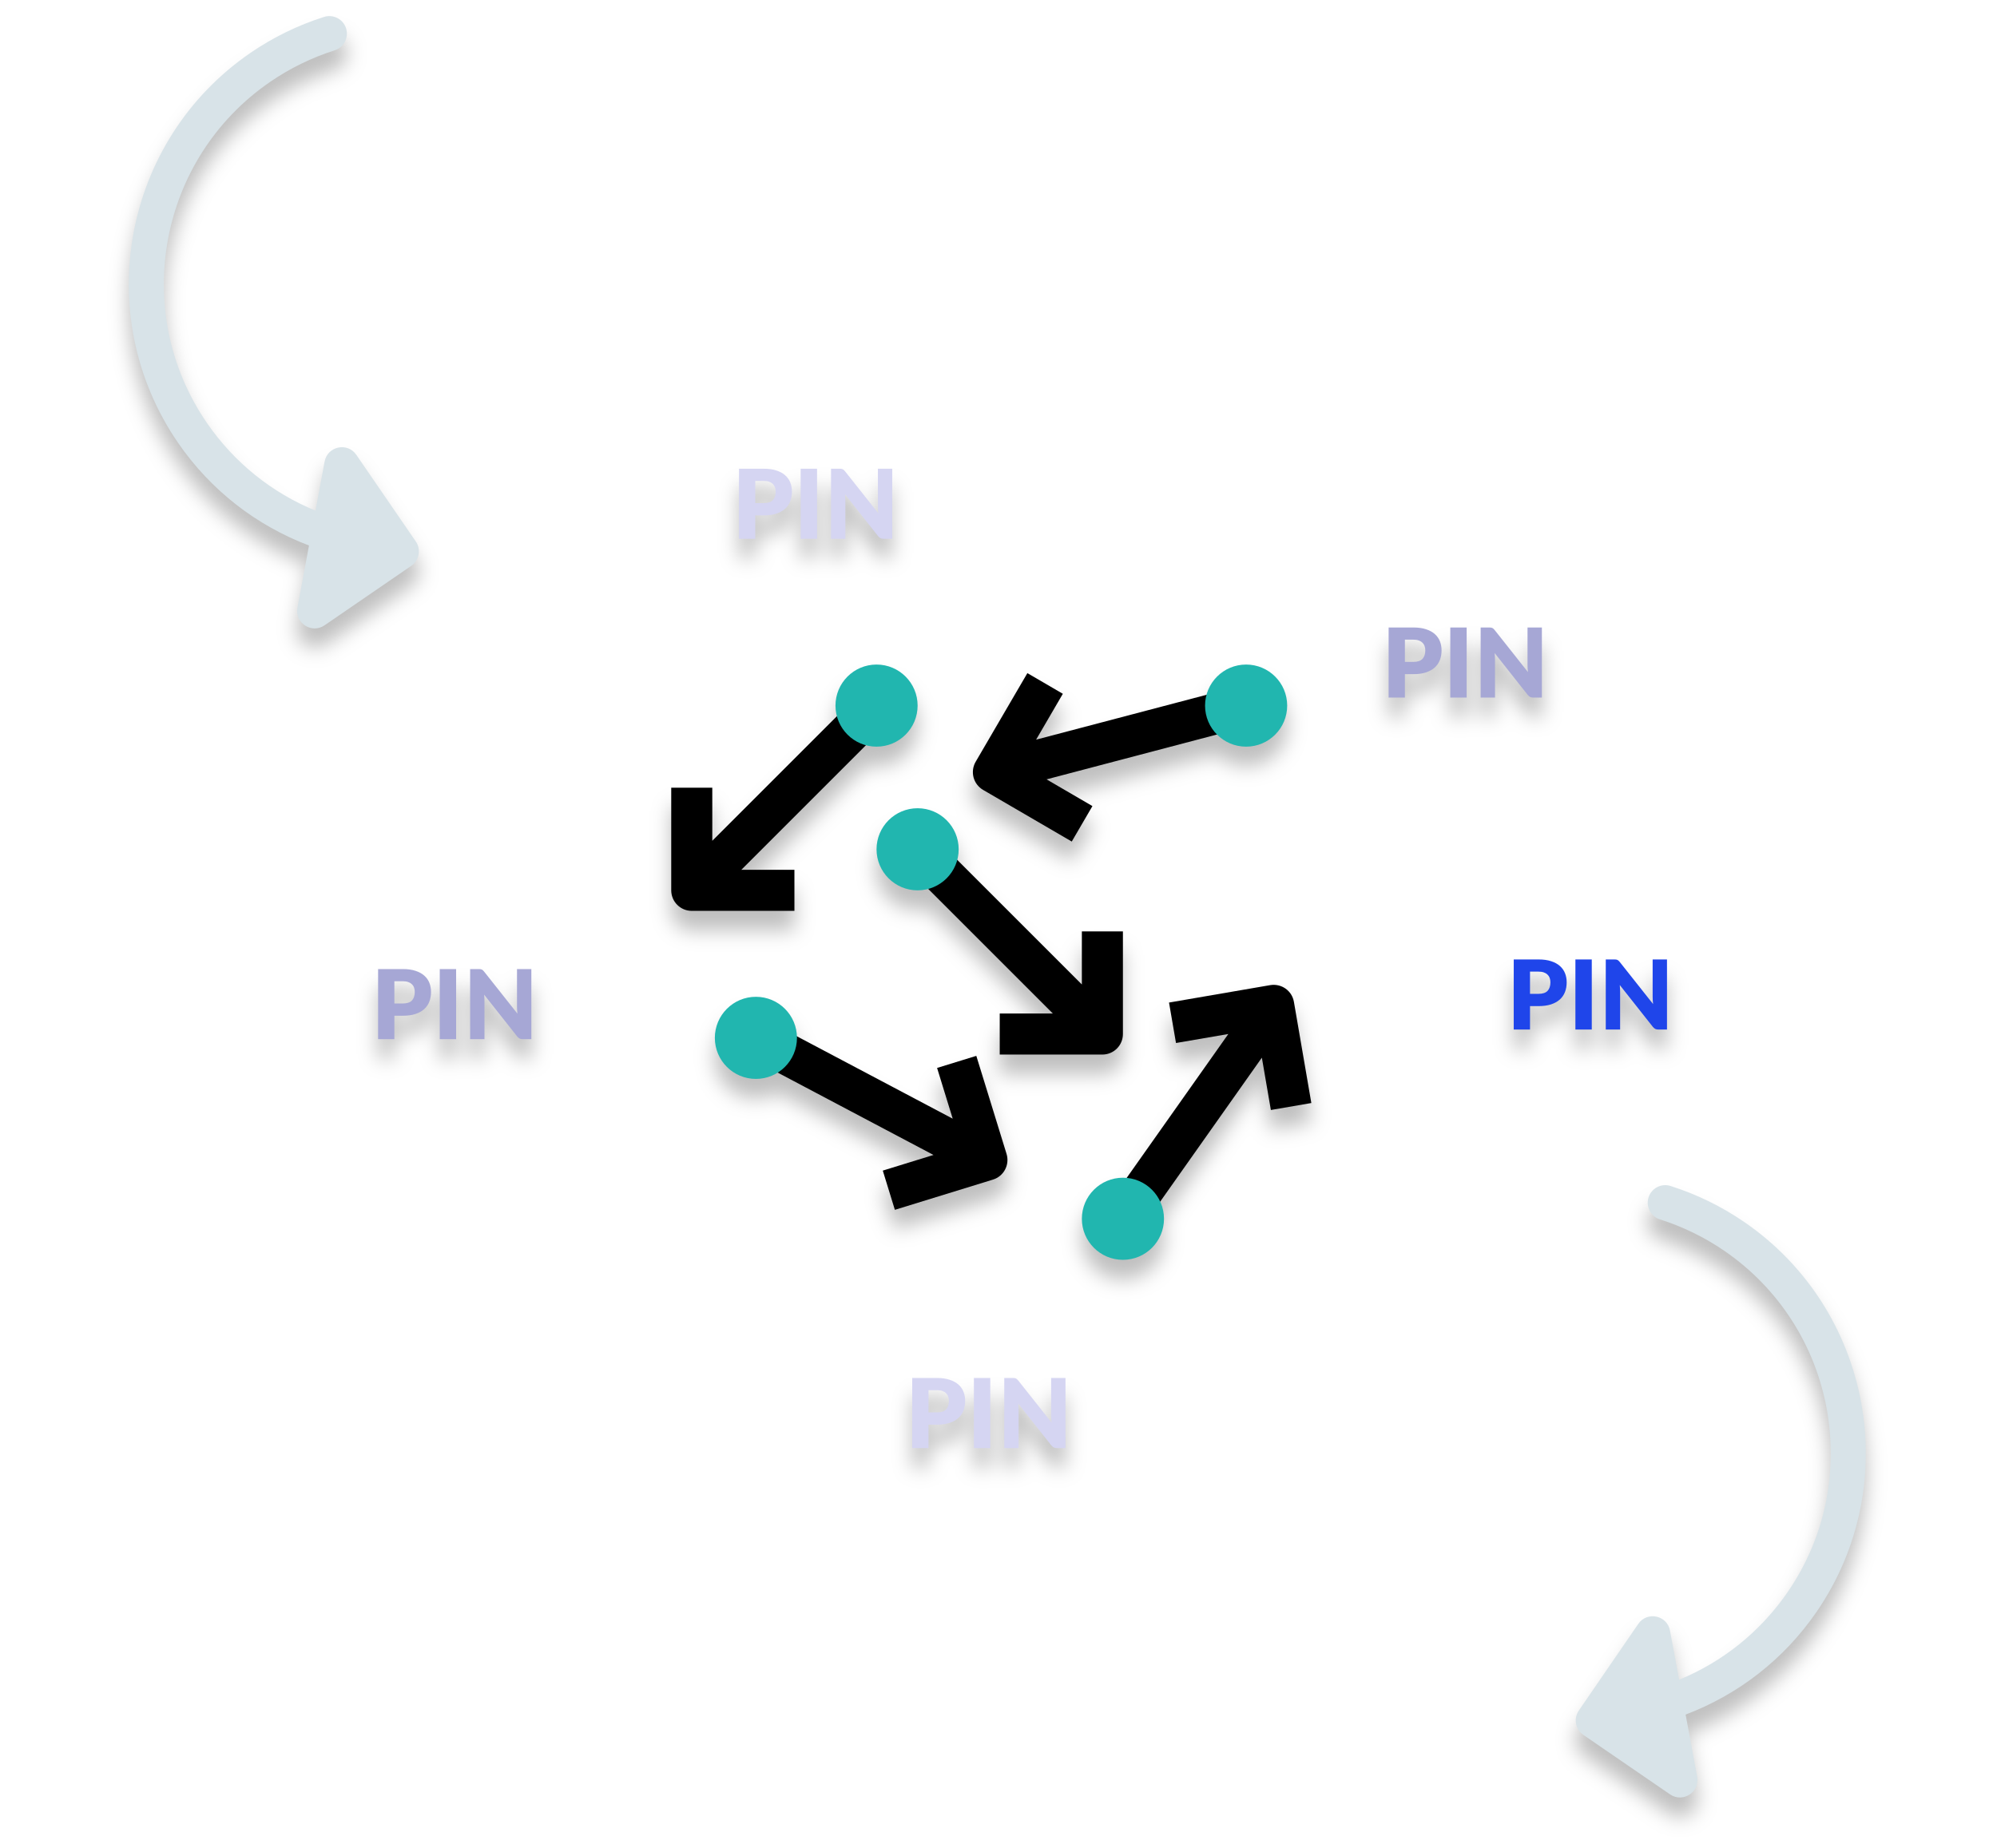
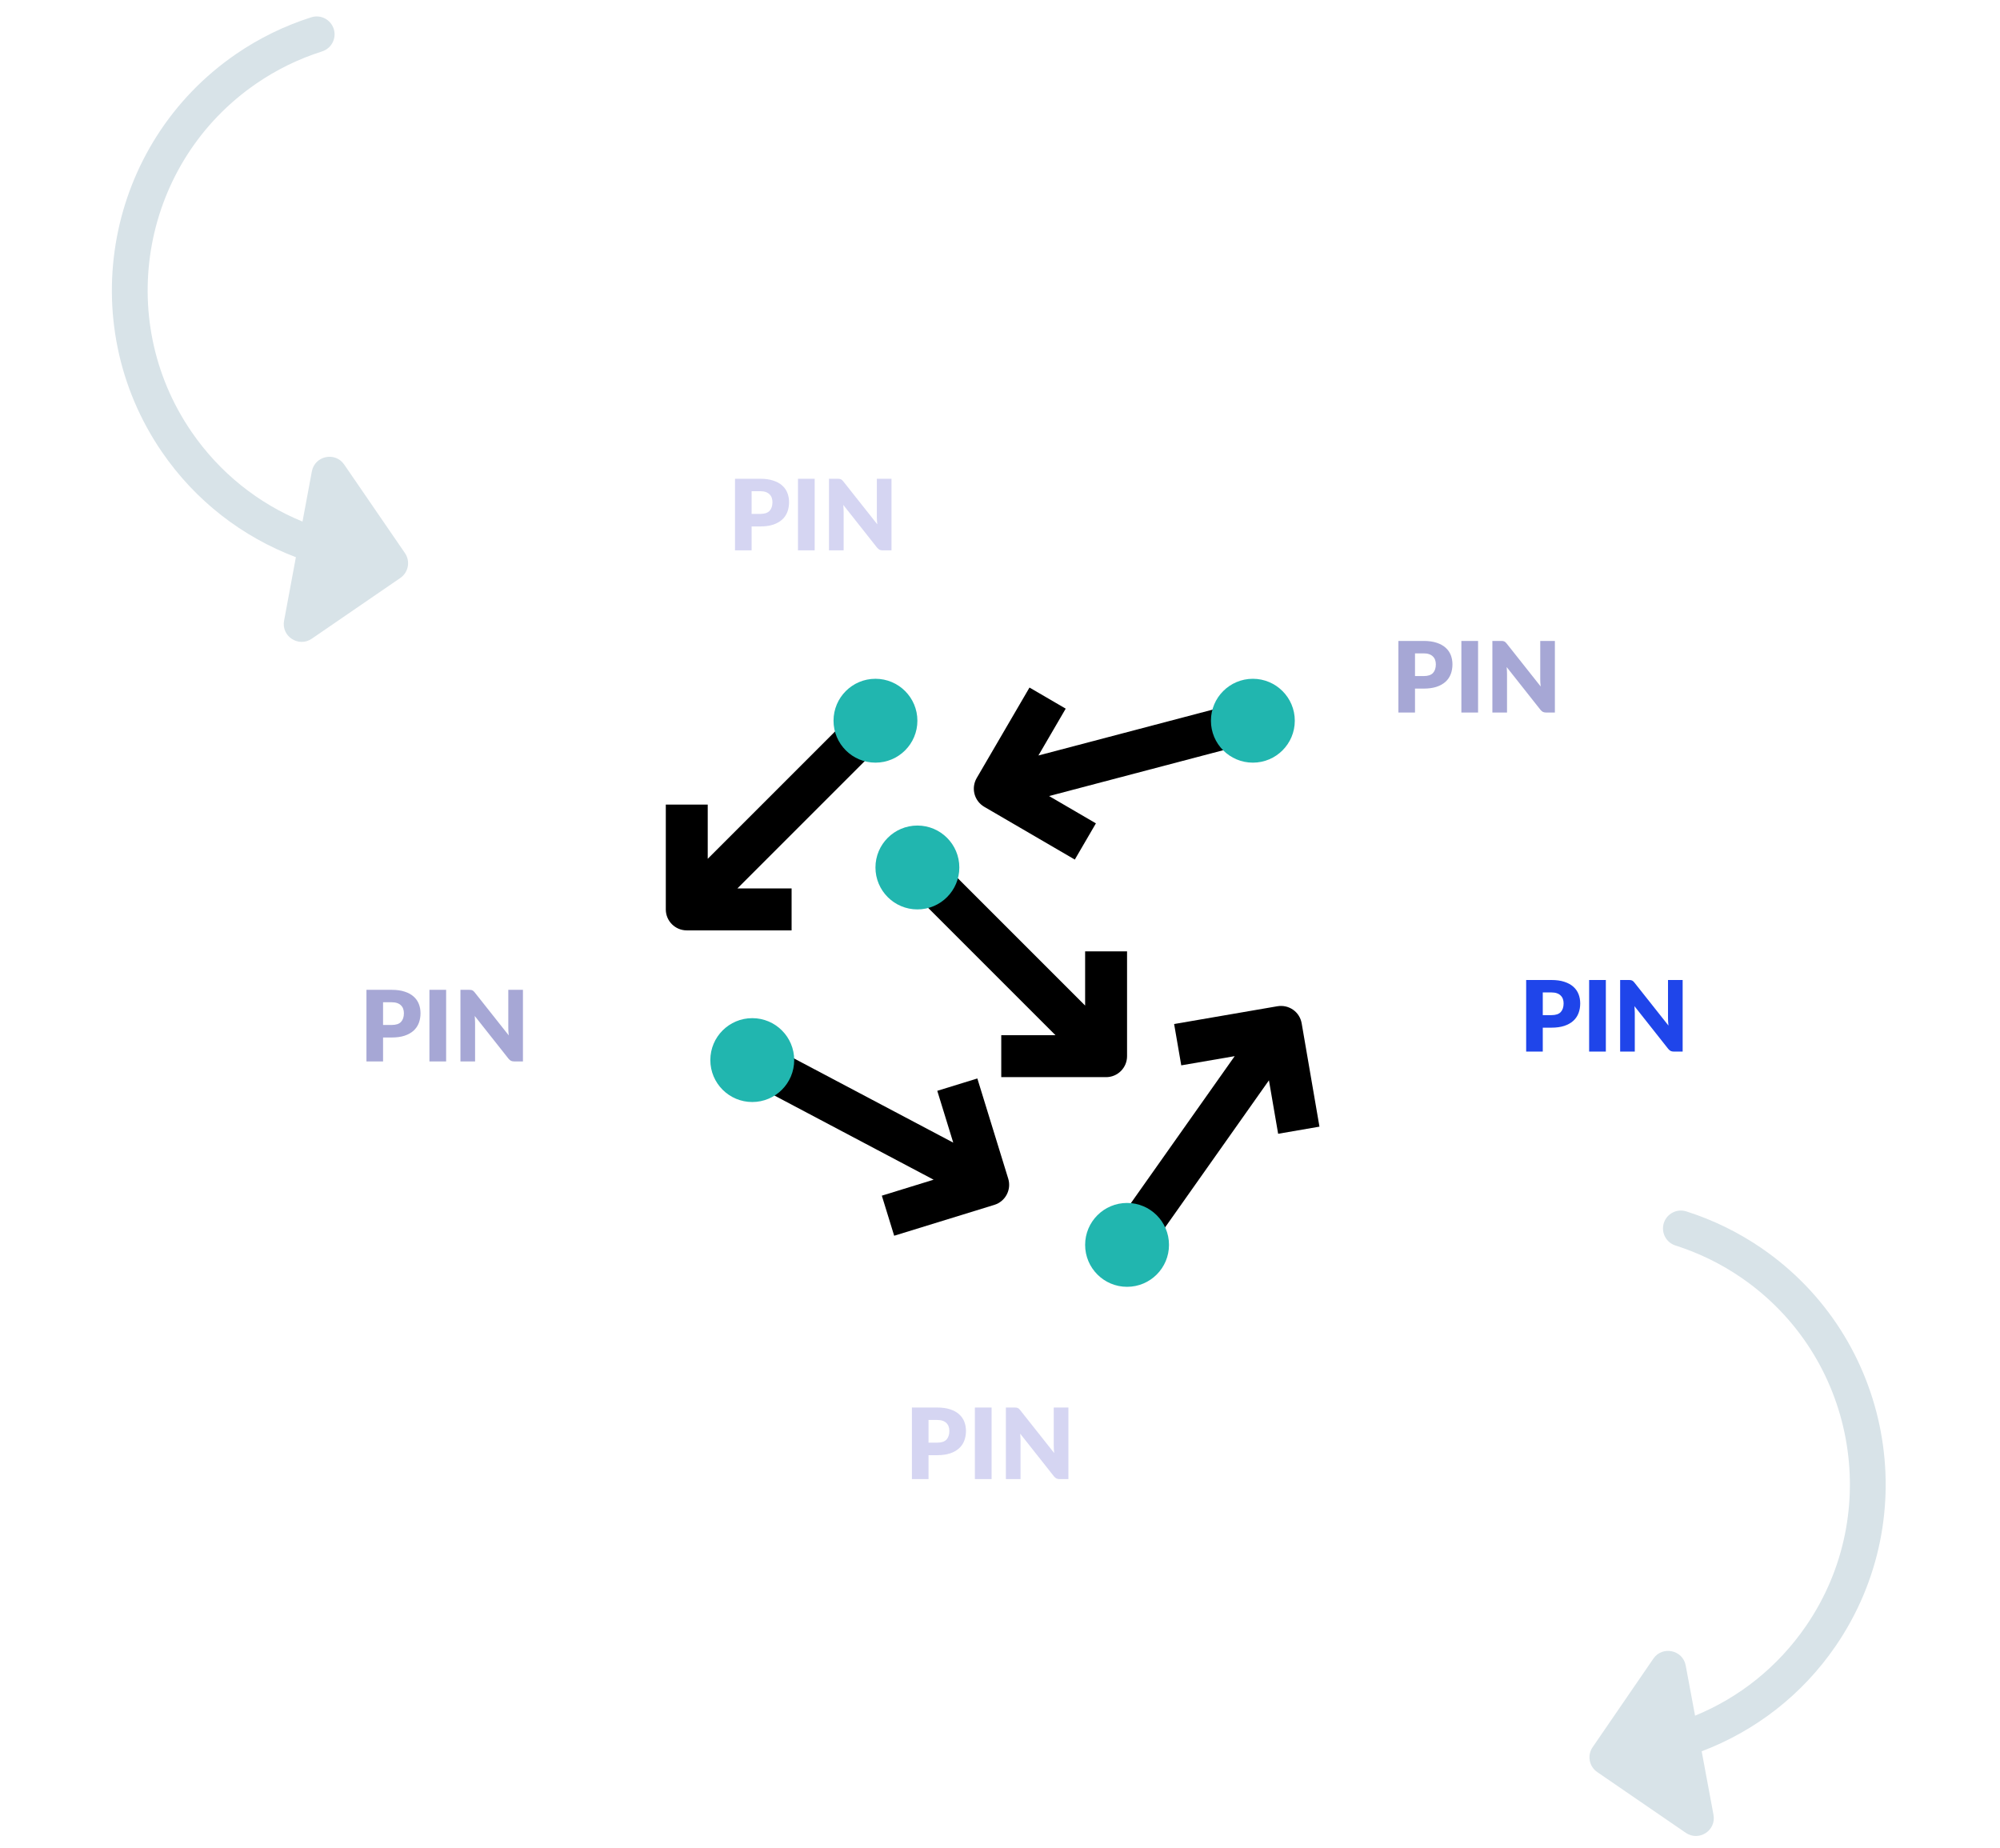
- <svg xmlns="http://www.w3.org/2000/svg" width="415" height="384" viewBox="0 0 415 384" fill="none">
-   <g filter="url(#filter0_d)">
-     <path d="M293.714 137.58C294.594 137.58 295.227 137.37 295.614 136.95C296 136.53 296.194 135.943 296.194 135.19C296.194 134.857 296.144 134.553 296.044 134.28C295.944 134.007 295.79 133.773 295.584 133.58C295.384 133.38 295.127 133.227 294.814 133.12C294.507 133.013 294.14 132.96 293.714 132.96H291.954V137.58H293.714ZM293.714 130.43C294.74 130.43 295.62 130.553 296.354 130.8C297.094 131.04 297.7 131.373 298.174 131.8C298.654 132.227 299.007 132.73 299.234 133.31C299.46 133.89 299.574 134.517 299.574 135.19C299.574 135.917 299.457 136.583 299.224 137.19C298.99 137.797 298.634 138.317 298.154 138.75C297.674 139.183 297.064 139.523 296.324 139.77C295.59 140.01 294.72 140.13 293.714 140.13H291.954V145H288.574V130.43H293.714ZM304.789 145H301.389V130.43H304.789V145ZM320.419 130.43V145H318.659C318.399 145 318.179 144.96 317.999 144.88C317.826 144.793 317.653 144.647 317.479 144.44L310.609 135.75C310.636 136.01 310.653 136.263 310.659 136.51C310.673 136.75 310.679 136.977 310.679 137.19V145H307.699V130.43H309.479C309.626 130.43 309.749 130.437 309.849 130.45C309.949 130.463 310.039 130.49 310.119 130.53C310.199 130.563 310.276 130.613 310.349 130.68C310.423 130.747 310.506 130.837 310.599 130.95L317.529 139.7C317.496 139.42 317.473 139.15 317.459 138.89C317.446 138.623 317.439 138.373 317.439 138.14V130.43H320.419Z" fill="#A6A7D5" />
-     <path d="M158.714 104.58C159.594 104.58 160.227 104.37 160.614 103.95C161 103.53 161.194 102.943 161.194 102.19C161.194 101.857 161.144 101.553 161.044 101.28C160.944 101.007 160.79 100.773 160.584 100.58C160.384 100.38 160.127 100.227 159.814 100.12C159.507 100.013 159.14 99.96 158.714 99.96H156.954V104.58H158.714ZM158.714 97.43C159.74 97.43 160.62 97.553 161.354 97.8C162.094 98.04 162.7 98.373 163.174 98.8C163.654 99.227 164.007 99.73 164.234 100.31C164.46 100.89 164.574 101.517 164.574 102.19C164.574 102.917 164.457 103.583 164.224 104.19C163.99 104.797 163.634 105.317 163.154 105.75C162.674 106.183 162.064 106.523 161.324 106.77C160.59 107.01 159.72 107.13 158.714 107.13H156.954V112H153.574V97.43H158.714ZM169.789 112H166.389V97.43H169.789V112ZM185.419 97.43V112H183.659C183.399 112 183.179 111.96 182.999 111.88C182.826 111.793 182.653 111.647 182.479 111.44L175.609 102.75C175.636 103.01 175.653 103.263 175.659 103.51C175.673 103.75 175.679 103.977 175.679 104.19V112H172.699V97.43H174.479C174.626 97.43 174.749 97.437 174.849 97.45C174.949 97.463 175.039 97.49 175.119 97.53C175.199 97.563 175.276 97.613 175.349 97.68C175.423 97.747 175.506 97.837 175.599 97.95L182.529 106.7C182.496 106.42 182.473 106.15 182.459 105.89C182.446 105.623 182.439 105.373 182.439 105.14V97.43H185.419Z" fill="#D5D5F2" />
-     <path d="M83.714 208.58C84.594 208.58 85.227 208.37 85.614 207.95C86 207.53 86.194 206.943 86.194 206.19C86.194 205.857 86.144 205.553 86.044 205.28C85.944 205.007 85.79 204.773 85.584 204.58C85.384 204.38 85.127 204.227 84.814 204.12C84.507 204.013 84.14 203.96 83.714 203.96H81.954V208.58H83.714ZM83.714 201.43C84.74 201.43 85.62 201.553 86.354 201.8C87.094 202.04 87.7 202.373 88.174 202.8C88.654 203.227 89.007 203.73 89.234 204.31C89.46 204.89 89.574 205.517 89.574 206.19C89.574 206.917 89.457 207.583 89.224 208.19C88.99 208.797 88.634 209.317 88.154 209.75C87.674 210.183 87.064 210.523 86.324 210.77C85.59 211.01 84.72 211.13 83.714 211.13H81.954V216H78.574V201.43H83.714ZM94.788 216H91.388V201.43H94.788V216ZM110.419 201.43V216H108.659C108.399 216 108.179 215.96 107.999 215.88C107.826 215.793 107.653 215.647 107.479 215.44L100.609 206.75C100.636 207.01 100.653 207.263 100.659 207.51C100.673 207.75 100.679 207.977 100.679 208.19V216H97.7V201.43H99.48C99.626 201.43 99.749 201.437 99.85 201.45C99.95 201.463 100.039 201.49 100.119 201.53C100.199 201.563 100.276 201.613 100.349 201.68C100.423 201.747 100.506 201.837 100.599 201.95L107.529 210.7C107.496 210.42 107.473 210.15 107.459 209.89C107.446 209.623 107.439 209.373 107.439 209.14V201.43H110.419Z" fill="#A6A7D5" />
-     <path d="M319.714 206.58C320.594 206.58 321.227 206.37 321.614 205.95C322 205.53 322.194 204.943 322.194 204.19C322.194 203.857 322.144 203.553 322.044 203.28C321.944 203.007 321.79 202.773 321.584 202.58C321.384 202.38 321.127 202.227 320.814 202.12C320.507 202.013 320.14 201.96 319.714 201.96H317.954V206.58H319.714ZM319.714 199.43C320.74 199.43 321.62 199.553 322.354 199.8C323.094 200.04 323.7 200.373 324.174 200.8C324.654 201.227 325.007 201.73 325.234 202.31C325.46 202.89 325.574 203.517 325.574 204.19C325.574 204.917 325.457 205.583 325.224 206.19C324.99 206.797 324.634 207.317 324.154 207.75C323.674 208.183 323.064 208.523 322.324 208.77C321.59 209.01 320.72 209.13 319.714 209.13H317.954V214H314.574V199.43H319.714ZM330.789 214H327.389V199.43H330.789V214ZM346.419 199.43V214H344.659C344.399 214 344.179 213.96 343.999 213.88C343.826 213.793 343.653 213.647 343.479 213.44L336.609 204.75C336.636 205.01 336.653 205.263 336.659 205.51C336.673 205.75 336.679 205.977 336.679 206.19V214H333.699V199.43H335.479C335.626 199.43 335.749 199.437 335.849 199.45C335.949 199.463 336.039 199.49 336.119 199.53C336.199 199.563 336.276 199.613 336.349 199.68C336.423 199.747 336.506 199.837 336.599 199.95L343.529 208.7C343.496 208.42 343.473 208.15 343.459 207.89C343.446 207.623 343.439 207.373 343.439 207.14V199.43H346.419Z" fill="#1F45EA" />
-     <path d="M194.714 293.58C195.594 293.58 196.227 293.37 196.614 292.95C197 292.53 197.194 291.943 197.194 291.19C197.194 290.857 197.144 290.553 197.044 290.28C196.944 290.007 196.79 289.773 196.584 289.58C196.384 289.38 196.127 289.227 195.814 289.12C195.507 289.013 195.14 288.96 194.714 288.96H192.954V293.58H194.714ZM194.714 286.43C195.74 286.43 196.62 286.553 197.354 286.8C198.094 287.04 198.7 287.373 199.174 287.8C199.654 288.227 200.007 288.73 200.234 289.31C200.46 289.89 200.574 290.517 200.574 291.19C200.574 291.917 200.457 292.583 200.224 293.19C199.99 293.797 199.634 294.317 199.154 294.75C198.674 295.183 198.064 295.523 197.324 295.77C196.59 296.01 195.72 296.13 194.714 296.13H192.954V301H189.574V286.43H194.714ZM205.789 301H202.389V286.43H205.789V301ZM221.419 286.43V301H219.659C219.399 301 219.179 300.96 218.999 300.88C218.826 300.793 218.653 300.647 218.479 300.44L211.609 291.75C211.636 292.01 211.653 292.263 211.659 292.51C211.673 292.75 211.679 292.977 211.679 293.19V301H208.699V286.43H210.479C210.626 286.43 210.749 286.437 210.849 286.45C210.949 286.463 211.039 286.49 211.119 286.53C211.199 286.563 211.276 286.613 211.349 286.68C211.423 286.747 211.506 286.837 211.599 286.95L218.529 295.7C218.496 295.42 218.473 295.15 218.459 294.89C218.446 294.623 218.439 294.373 218.439 294.14V286.43H221.419Z" fill="#D5D5F2" />
-     <path d="M56.172 16.994C32.989 32.9 27.071 64.698 42.977 87.88C48.692 96.208 56.548 102.448 65.559 106.14L67.463 95.93C68.051 92.753 72.209 91.861 74.044 94.535L86.407 112.553C87.544 114.21 87.122 116.479 85.464 117.616L67.447 129.978C64.784 131.805 61.213 129.51 61.809 126.31L64.214 113.388C53.318 109.258 43.796 101.946 36.972 92.001C18.793 65.507 25.558 29.167 52.051 10.988C56.747 7.766 61.891 5.255 67.337 3.52C69.246 2.912 71.291 3.952 71.916 5.885C72.523 7.8 71.468 9.849 69.549 10.459C64.778 11.978 60.279 14.175 56.172 16.994Z" fill="#D8E3E8" />
-     <path d="M358.333 259.994C381.515 275.9 387.433 307.698 371.527 330.88C365.812 339.208 357.956 345.448 348.945 349.14L347.041 338.93C346.453 335.753 342.295 334.861 340.46 337.535L328.098 355.553C326.96 357.21 327.382 359.479 329.04 360.616L347.057 372.978C349.72 374.805 353.291 372.51 352.696 369.31L350.291 356.388C361.187 352.258 370.708 344.946 377.532 335.001C395.711 308.508 388.947 272.167 362.453 253.988C357.757 250.766 352.613 248.255 347.167 246.52C345.258 245.912 343.213 246.952 342.588 248.885C341.981 250.8 343.036 252.849 344.956 253.459C349.726 254.978 354.225 257.175 358.333 259.994Z" fill="#D8E3E8" />
-     <path d="M165.09 180.798H154.056L183.923 150.932L177.889 144.898L148.023 174.765V163.732H139.49V185.065C139.49 187.423 141.398 189.332 143.756 189.332H165.09V180.798Z" fill="black" />
-     <path d="M233.356 214.932V193.598H224.823V204.632L194.956 174.765L188.923 180.798L218.79 210.665H207.756V219.198H229.09C231.448 219.198 233.356 217.29 233.356 214.932Z" fill="black" />
-     <path d="M204.29 164.182L222.723 174.924L227.019 167.553L217.488 161.996L258.335 151.245L256.164 142.99L215.317 153.742L220.872 144.211L213.502 139.915L202.752 158.344C202.186 159.324 202.027 160.486 202.315 161.582C202.602 162.673 203.315 163.611 204.29 164.182Z" fill="black" />
-     <path d="M272.51 229.273L268.89 208.248C268.49 205.932 266.319 204.382 263.96 204.769L242.935 208.39L244.386 216.799L255.258 214.927L230.894 249.428L237.864 254.349L262.229 219.847L264.102 230.724L272.51 229.273Z" fill="black" />
-     <path d="M202.89 219.469L194.736 221.982L197.985 232.526L160.64 212.782L156.652 220.327L193.992 240.069L183.452 243.319L185.965 251.473L206.353 245.19C208.603 244.494 209.865 242.107 209.173 239.853L202.89 219.469Z" fill="black" />
-     <path d="M182.156 155.199C186.869 155.199 190.689 151.378 190.689 146.665C190.689 141.952 186.869 138.132 182.156 138.132C177.443 138.132 173.623 141.952 173.623 146.665C173.623 151.378 177.443 155.199 182.156 155.199Z" fill="#21B6AF" />
-     <path d="M190.69 185.065C195.402 185.065 199.223 181.245 199.223 176.532C199.223 171.819 195.402 167.999 190.69 167.999C185.977 167.999 182.156 171.819 182.156 176.532C182.156 181.245 185.977 185.065 190.69 185.065Z" fill="#21B6AF" />
-     <path d="M258.958 155.2C263.67 155.2 267.491 151.379 267.491 146.667C267.491 141.954 263.67 138.133 258.958 138.133C254.245 138.133 250.424 141.954 250.424 146.667C250.424 151.379 254.245 155.2 258.958 155.2Z" fill="#21B6AF" />
-     <path d="M233.358 261.867C238.071 261.867 241.891 258.046 241.891 253.334C241.891 248.621 238.071 244.8 233.358 244.8C228.645 244.8 224.824 248.621 224.824 253.334C224.824 258.046 228.645 261.867 233.358 261.867Z" fill="#21B6AF" />
-     <path d="M157.086 224.261C161.799 224.261 165.62 220.44 165.62 215.727C165.62 211.014 161.799 207.194 157.086 207.194C152.373 207.194 148.553 211.014 148.553 215.727C148.553 220.44 152.373 224.261 157.086 224.261Z" fill="#21B6AF" />
-   </g>
-   <defs>
-     <filter id="filter0_d" x="0" y="0" width="414.504" height="383.042" filterUnits="userSpaceOnUse" color-interpolation-filters="sRGB">
-       <feFlood flood-opacity="0" result="BackgroundImageFix" />
-       <feColorMatrix in="SourceAlpha" type="matrix" values="0 0 0 0 0 0 0 0 0 0 0 0 0 0 0 0 0 0 127 0" />
-       <feOffset dy="4" />
-       <feGaussianBlur stdDeviation="2" />
-       <feColorMatrix type="matrix" values="0 0 0 0 0 0 0 0 0 0 0 0 0 0 0 0 0 0 0.25 0" />
-       <feBlend mode="normal" in2="BackgroundImageFix" result="effect1_dropShadow" />
-       <feBlend mode="normal" in="SourceGraphic" in2="effect1_dropShadow" result="shape" />
-     </filter>
-   </defs>
+ <svg xmlns="http://www.w3.org/2000/svg" width="407" height="376" viewBox="0 0 407 376" fill="none">
+   <path d="M289.714 137.58C290.594 137.58 291.227 137.37 291.614 136.95C292 136.53 292.194 135.943 292.194 135.19C292.194 134.857 292.144 134.553 292.044 134.28C291.944 134.007 291.79 133.773 291.584 133.58C291.384 133.38 291.127 133.227 290.814 133.12C290.507 133.013 290.14 132.96 289.714 132.96H287.954V137.58H289.714ZM289.714 130.43C290.74 130.43 291.62 130.553 292.354 130.8C293.094 131.04 293.7 131.373 294.174 131.8C294.654 132.227 295.007 132.73 295.234 133.31C295.46 133.89 295.574 134.517 295.574 135.19C295.574 135.917 295.457 136.583 295.224 137.19C294.99 137.797 294.634 138.317 294.154 138.75C293.674 139.183 293.064 139.523 292.324 139.77C291.59 140.01 290.72 140.13 289.714 140.13H287.954V145H284.574V130.43H289.714ZM300.789 145H297.389V130.43H300.789V145ZM316.419 130.43V145H314.659C314.399 145 314.179 144.96 313.999 144.88C313.826 144.793 313.653 144.647 313.479 144.44L306.609 135.75C306.636 136.01 306.653 136.263 306.659 136.51C306.673 136.75 306.679 136.977 306.679 137.19V145H303.699V130.43H305.479C305.626 130.43 305.749 130.437 305.849 130.45C305.949 130.463 306.039 130.49 306.119 130.53C306.199 130.563 306.276 130.613 306.349 130.68C306.423 130.747 306.506 130.837 306.599 130.95L313.529 139.7C313.496 139.42 313.473 139.15 313.459 138.89C313.446 138.623 313.439 138.373 313.439 138.14V130.43H316.419Z" fill="#A6A7D5" />
+   <path d="M154.714 104.58C155.594 104.58 156.227 104.37 156.614 103.95C157 103.53 157.194 102.943 157.194 102.19C157.194 101.857 157.144 101.553 157.044 101.28C156.944 101.007 156.79 100.773 156.584 100.58C156.384 100.38 156.127 100.227 155.814 100.12C155.507 100.013 155.14 99.96 154.714 99.96H152.954V104.58H154.714ZM154.714 97.43C155.74 97.43 156.62 97.553 157.354 97.8C158.094 98.04 158.7 98.373 159.174 98.8C159.654 99.227 160.007 99.73 160.234 100.31C160.46 100.89 160.574 101.517 160.574 102.19C160.574 102.917 160.457 103.583 160.224 104.19C159.99 104.797 159.634 105.317 159.154 105.75C158.674 106.183 158.064 106.523 157.324 106.77C156.59 107.01 155.72 107.13 154.714 107.13H152.954V112H149.574V97.43H154.714ZM165.789 112H162.389V97.43H165.789V112ZM181.419 97.43V112H179.659C179.399 112 179.179 111.96 178.999 111.88C178.826 111.793 178.653 111.647 178.479 111.44L171.609 102.75C171.636 103.01 171.653 103.263 171.659 103.51C171.673 103.75 171.679 103.977 171.679 104.19V112H168.699V97.43H170.479C170.626 97.43 170.749 97.437 170.849 97.45C170.949 97.463 171.039 97.49 171.119 97.53C171.199 97.563 171.276 97.613 171.349 97.68C171.423 97.747 171.506 97.837 171.599 97.95L178.529 106.7C178.496 106.42 178.473 106.15 178.459 105.89C178.446 105.623 178.439 105.373 178.439 105.14V97.43H181.419Z" fill="#D5D5F2" />
+   <path d="M79.714 208.58C80.594 208.58 81.227 208.37 81.614 207.95C82 207.53 82.194 206.943 82.194 206.19C82.194 205.857 82.144 205.553 82.044 205.28C81.944 205.007 81.79 204.773 81.584 204.58C81.384 204.38 81.127 204.227 80.814 204.12C80.507 204.013 80.14 203.96 79.714 203.96H77.954V208.58H79.714ZM79.714 201.43C80.74 201.43 81.62 201.553 82.354 201.8C83.094 202.04 83.7 202.373 84.174 202.8C84.654 203.227 85.007 203.73 85.234 204.31C85.46 204.89 85.574 205.517 85.574 206.19C85.574 206.917 85.457 207.583 85.224 208.19C84.99 208.797 84.634 209.317 84.154 209.75C83.674 210.183 83.064 210.523 82.324 210.77C81.59 211.01 80.72 211.13 79.714 211.13H77.954V216H74.574V201.43H79.714ZM90.788 216H87.388V201.43H90.788V216ZM106.419 201.43V216H104.659C104.399 216 104.179 215.96 103.999 215.88C103.826 215.793 103.653 215.647 103.479 215.44L96.609 206.75C96.636 207.01 96.653 207.263 96.659 207.51C96.673 207.75 96.68 207.977 96.68 208.19V216H93.7V201.43H95.48C95.626 201.43 95.749 201.437 95.85 201.45C95.95 201.463 96.04 201.49 96.12 201.53C96.2 201.563 96.276 201.613 96.35 201.68C96.423 201.747 96.506 201.837 96.6 201.95L103.529 210.7C103.496 210.42 103.473 210.15 103.459 209.89C103.446 209.623 103.439 209.373 103.439 209.14V201.43H106.419Z" fill="#A6A7D5" />
+   <path d="M315.714 206.58C316.594 206.58 317.227 206.37 317.614 205.95C318 205.53 318.194 204.943 318.194 204.19C318.194 203.857 318.144 203.553 318.044 203.28C317.944 203.007 317.79 202.773 317.584 202.58C317.384 202.38 317.127 202.227 316.814 202.12C316.507 202.013 316.14 201.96 315.714 201.96H313.954V206.58H315.714ZM315.714 199.43C316.74 199.43 317.62 199.553 318.354 199.8C319.094 200.04 319.7 200.373 320.174 200.8C320.654 201.227 321.007 201.73 321.234 202.31C321.46 202.89 321.574 203.517 321.574 204.19C321.574 204.917 321.457 205.583 321.224 206.19C320.99 206.797 320.634 207.317 320.154 207.75C319.674 208.183 319.064 208.523 318.324 208.77C317.59 209.01 316.72 209.13 315.714 209.13H313.954V214H310.574V199.43H315.714ZM326.789 214H323.389V199.43H326.789V214ZM342.419 199.43V214H340.659C340.399 214 340.179 213.96 339.999 213.88C339.826 213.793 339.653 213.647 339.479 213.44L332.609 204.75C332.636 205.01 332.653 205.263 332.659 205.51C332.673 205.75 332.679 205.977 332.679 206.19V214H329.699V199.43H331.479C331.626 199.43 331.749 199.437 331.849 199.45C331.949 199.463 332.039 199.49 332.119 199.53C332.199 199.563 332.276 199.613 332.349 199.68C332.423 199.747 332.506 199.837 332.599 199.95L339.529 208.7C339.496 208.42 339.473 208.15 339.459 207.89C339.446 207.623 339.439 207.373 339.439 207.14V199.43H342.419Z" fill="#1F45EA" />
+   <path d="M190.714 293.58C191.594 293.58 192.227 293.37 192.614 292.95C193 292.53 193.194 291.943 193.194 291.19C193.194 290.857 193.144 290.553 193.044 290.28C192.944 290.007 192.79 289.773 192.584 289.58C192.384 289.38 192.127 289.227 191.814 289.12C191.507 289.013 191.14 288.96 190.714 288.96H188.954V293.58H190.714ZM190.714 286.43C191.74 286.43 192.62 286.553 193.354 286.8C194.094 287.04 194.7 287.373 195.174 287.8C195.654 288.227 196.007 288.73 196.234 289.31C196.46 289.89 196.574 290.517 196.574 291.19C196.574 291.917 196.457 292.583 196.224 293.19C195.99 293.797 195.634 294.317 195.154 294.75C194.674 295.183 194.064 295.523 193.324 295.77C192.59 296.01 191.72 296.13 190.714 296.13H188.954V301H185.574V286.43H190.714ZM201.789 301H198.389V286.43H201.789V301ZM217.419 286.43V301H215.659C215.399 301 215.179 300.96 214.999 300.88C214.826 300.793 214.653 300.647 214.479 300.44L207.609 291.75C207.636 292.01 207.653 292.263 207.659 292.51C207.673 292.75 207.679 292.977 207.679 293.19V301H204.699V286.43H206.479C206.626 286.43 206.749 286.437 206.849 286.45C206.949 286.463 207.039 286.49 207.119 286.53C207.199 286.563 207.276 286.613 207.349 286.68C207.423 286.747 207.506 286.837 207.599 286.95L214.529 295.7C214.496 295.42 214.473 295.15 214.459 294.89C214.446 294.623 214.439 294.373 214.439 294.14V286.43H217.419Z" fill="#D5D5F2" />
+   <path d="M52.172 16.994C28.989 32.9 23.071 64.698 38.977 87.88C44.692 96.208 52.548 102.448 61.559 106.14L63.463 95.93C64.051 92.753 68.209 91.861 70.044 94.535L82.407 112.553C83.544 114.21 83.122 116.479 81.464 117.616L63.447 129.978C60.785 131.805 57.213 129.51 57.809 126.31L60.214 113.388C49.318 109.258 39.796 101.946 32.972 92.001C14.793 65.507 21.558 29.167 48.051 10.988C52.747 7.766 57.891 5.255 63.337 3.52C65.246 2.912 67.291 3.952 67.916 5.885C68.523 7.8 67.468 9.849 65.549 10.459C60.778 11.978 56.279 14.175 52.172 16.994Z" fill="#D8E3E8" />
+   <path d="M354.333 259.994C377.515 275.9 383.433 307.698 367.527 330.88C361.812 339.208 353.956 345.448 344.945 349.14L343.041 338.93C342.453 335.753 338.295 334.861 336.46 337.535L324.098 355.553C322.96 357.21 323.382 359.479 325.04 360.616L343.057 372.978C345.72 374.805 349.291 372.51 348.696 369.31L346.291 356.388C357.187 352.258 366.708 344.946 373.532 335.001C391.711 308.508 384.947 272.167 358.453 253.988C353.757 250.766 348.613 248.255 343.167 246.52C341.258 245.912 339.213 246.952 338.588 248.885C337.981 250.8 339.036 252.849 340.956 253.459C345.726 254.978 350.225 257.175 354.333 259.994Z" fill="#D8E3E8" />
+   <path d="M161.09 180.798H150.056L179.923 150.932L173.889 144.898L144.023 174.765V163.732H135.49V185.065C135.49 187.423 137.398 189.332 139.756 189.332H161.09V180.798Z" fill="black" />
+   <path d="M229.356 214.932V193.598H220.823V204.632L190.956 174.765L184.923 180.798L214.79 210.665H203.756V219.198H225.09C227.448 219.198 229.356 217.29 229.356 214.932Z" fill="black" />
+   <path d="M200.29 164.182L218.723 174.924L223.019 167.553L213.488 161.996L254.335 151.245L252.164 142.99L211.317 153.742L216.872 144.211L209.502 139.915L198.752 158.344C198.186 159.324 198.027 160.486 198.315 161.582C198.602 162.673 199.315 163.611 200.29 164.182Z" fill="black" />
+   <path d="M268.51 229.273L264.89 208.248C264.49 205.932 262.319 204.382 259.96 204.769L238.935 208.39L240.386 216.799L251.258 214.927L226.894 249.428L233.864 254.349L258.229 219.847L260.102 230.724L268.51 229.273Z" fill="black" />
+   <path d="M198.89 219.469L190.736 221.982L193.985 232.526L156.64 212.782L152.652 220.327L189.992 240.069L179.452 243.319L181.965 251.473L202.353 245.19C204.603 244.494 205.865 242.107 205.173 239.853L198.89 219.469Z" fill="black" />
+   <path d="M178.156 155.199C182.869 155.199 186.689 151.378 186.689 146.665C186.689 141.952 182.869 138.132 178.156 138.132C173.443 138.132 169.623 141.952 169.623 146.665C169.623 151.378 173.443 155.199 178.156 155.199Z" fill="#21B6AF" />
+   <path d="M186.69 185.065C191.402 185.065 195.223 181.245 195.223 176.532C195.223 171.819 191.402 167.999 186.69 167.999C181.977 167.999 178.156 171.819 178.156 176.532C178.156 181.245 181.977 185.065 186.69 185.065Z" fill="#21B6AF" />
+   <path d="M254.958 155.2C259.67 155.2 263.491 151.379 263.491 146.667C263.491 141.954 259.67 138.133 254.958 138.133C250.245 138.133 246.424 141.954 246.424 146.667C246.424 151.379 250.245 155.2 254.958 155.2Z" fill="#21B6AF" />
+   <path d="M229.358 261.867C234.071 261.867 237.891 258.046 237.891 253.334C237.891 248.621 234.071 244.8 229.358 244.8C224.645 244.8 220.824 248.621 220.824 253.334C220.824 258.046 224.645 261.867 229.358 261.867Z" fill="#21B6AF" />
+   <path d="M153.086 224.261C157.799 224.261 161.62 220.44 161.62 215.727C161.62 211.014 157.799 207.194 153.086 207.194C148.373 207.194 144.553 211.014 144.553 215.727C144.553 220.44 148.373 224.261 153.086 224.261Z" fill="#21B6AF" />
</svg>
